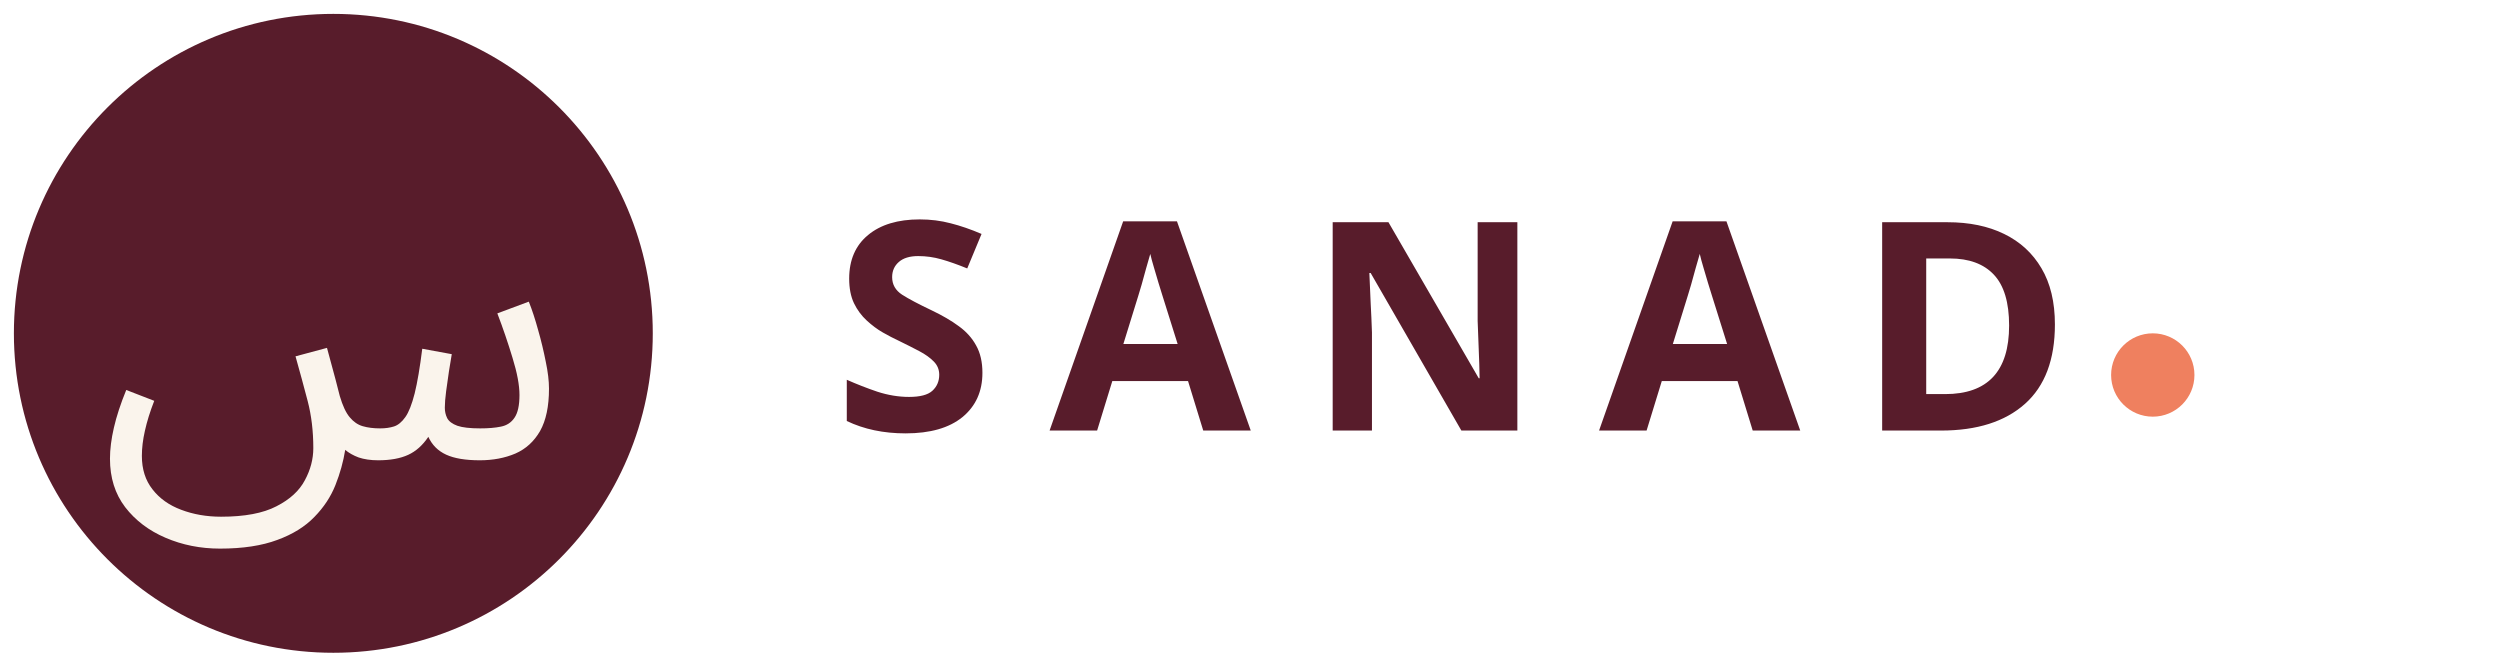
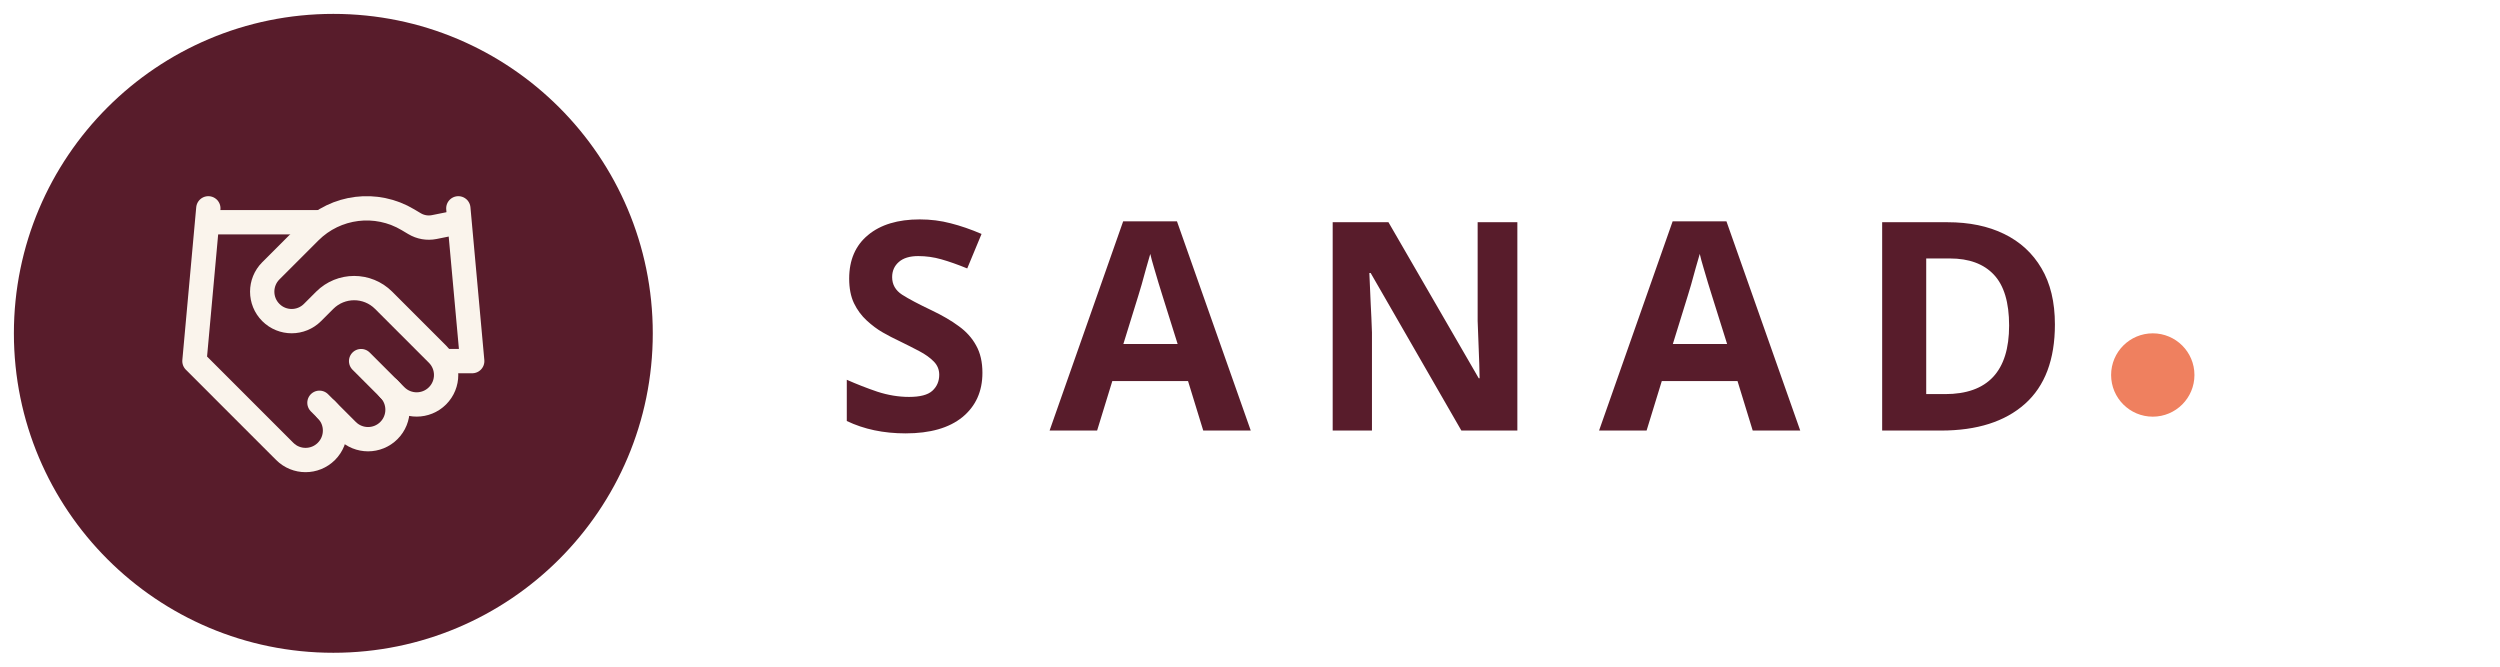
<svg xmlns="http://www.w3.org/2000/svg" viewBox="0 0 180 48" fill="none">
  <rect x="1" y="1" width="46" height="46" rx="23" fill="#581C2B" />
-   <text x="24" y="33" text-anchor="middle" fill="#FAF4EC" font-family="Noto Sans Arabic, sans-serif" font-size="28">س</text>
+   <g transform="translate(12 12)" stroke="#FAF4EC" stroke-width="1.75" stroke-linecap="round" stroke-linejoin="round">
+     <path d="m11 17 2 2a1 1 0 1 0 3-3" />
+     <path d="m14 14 2.5 2.5a1 1 0 1 0 3-3l-3.88-3.88a3 3 0 0 0-4.24 0l-.88.88a1 1 0 1 1-3-3l2.81-2.81a5.79 5.79 0 0 1 7.06-.87l.47.28a2 2 0 0 0 1.42.25L21 4" />
+     <path d="m21 3 1 11h-2" />
+     <path d="M3 3 2 14l6.5 6.5a1 1 0 1 0 3-3" />
+     <path d="M3 4h8" />
+   </g>
  <text x="60" y="31" fill="#581C2B" font-family="Plus Jakarta Sans, sans-serif" font-size="21" font-weight="800" letter-spacing="4">SANAD</text>
  <circle cx="155" cy="27" r="3" fill="#EF805F" />
</svg>
